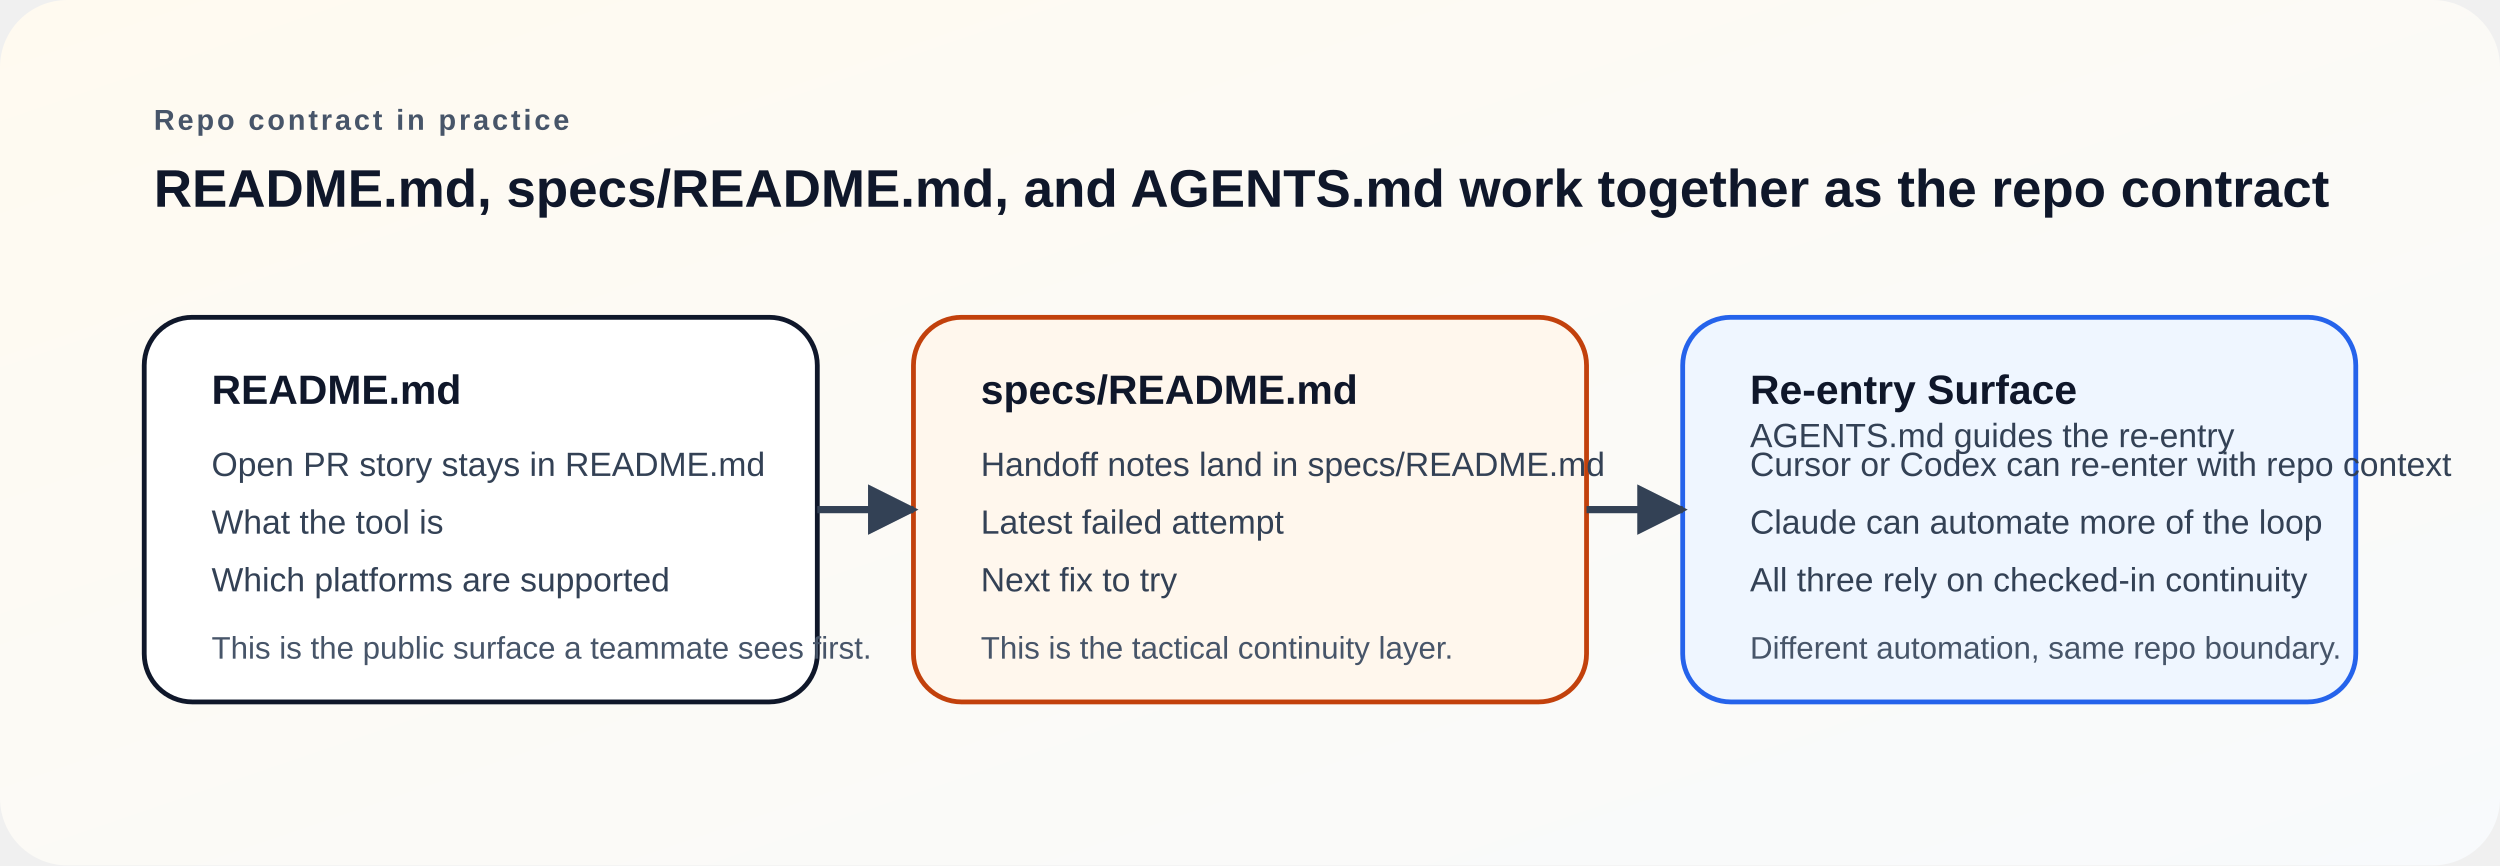
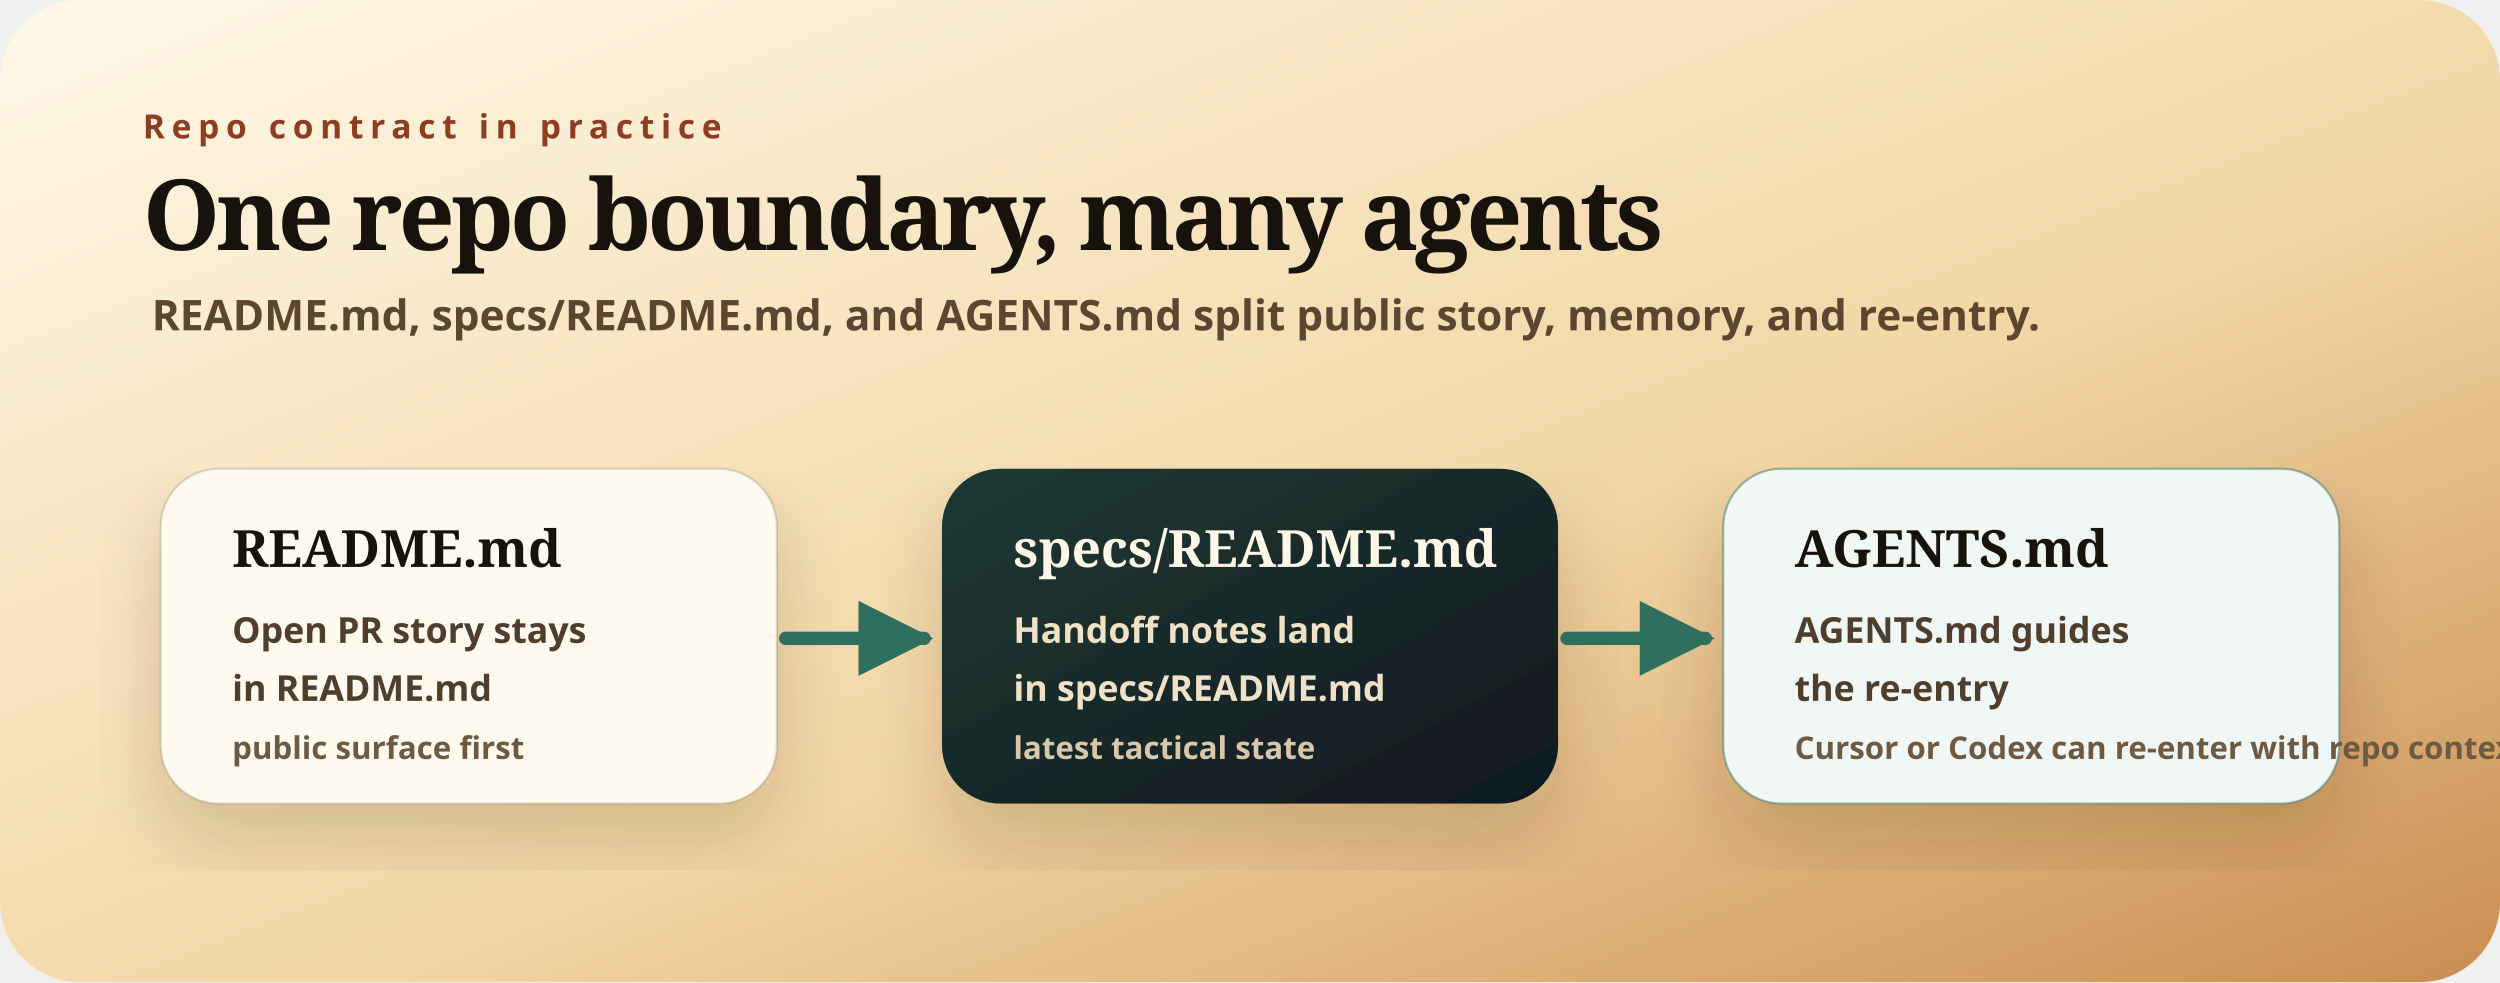
- <svg xmlns="http://www.w3.org/2000/svg" viewBox="0 0 1040 360" role="img" aria-labelledby="title desc">
+ <svg xmlns="http://www.w3.org/2000/svg" width="1120" height="440" viewBox="0 0 1120 440" role="img" aria-labelledby="title desc">
  <defs>
-     <linearGradient id="bg" x1="0" x2="1" y1="0" y2="1">
-       <stop offset="0%" stop-color="#fffaf0" />
-       <stop offset="100%" stop-color="#f8fafc" />
+     <linearGradient id="paper" x1="0" y1="0" x2="1" y2="1">
+       <stop offset="0%" stop-color="#fff8e8" />
+       <stop offset="58%" stop-color="#f2d6a4" />
+       <stop offset="100%" stop-color="#c98d50" />
    </linearGradient>
-     <marker id="arrow" viewBox="0 0 10 10" refX="9" refY="5" markerWidth="7" markerHeight="7" orient="auto-start-reverse">
-       <path d="M 0 0 L 10 5 L 0 10 z" fill="#334155" />
+     <linearGradient id="ink" x1="0" y1="0" x2="1" y2="1">
+       <stop offset="0%" stop-color="#203a33" />
+       <stop offset="100%" stop-color="#101820" />
+     </linearGradient>
+     <linearGradient id="heat" x1="0" y1="0" x2="1" y2="0">
+       <stop offset="0%" stop-color="#b54720" />
+       <stop offset="48%" stop-color="#e6a92f" />
+       <stop offset="100%" stop-color="#2f6f5e" />
+     </linearGradient>
+     <filter id="soft" x="-10%" y="-10%" width="120%" height="130%">
+       <feDropShadow dx="0" dy="16" stdDeviation="16" flood-color="#3a2410" flood-opacity=".18" />
+     </filter>
+     <marker id="arrow" viewBox="0 0 10 10" refX="8" refY="5" markerWidth="7" markerHeight="7" orient="auto-start-reverse">
+       <path d="M 1 1 L 9 5 L 1 9 z" fill="#2f6f5e" />
    </marker>
-     <style>
-       .eyebrow { font: 700 12px Arial, sans-serif; letter-spacing: 1.2px; text-transform: uppercase; fill: #475569; }
-       .title { font: 700 22px Arial, sans-serif; fill: #0f172a; }
-       .card { font: 700 17px Arial, sans-serif; fill: #0f172a; }
-       .body { font: 14px Arial, sans-serif; fill: #334155; }
-       .small { font: 13px Arial, sans-serif; fill: #475569; }
-     </style>
  </defs>
-   <rect width="1040" height="360" rx="28" fill="url(#bg)" />
-   <text class="eyebrow" x="64" y="54">Repo contract in practice</text>
-   <text class="title" x="64" y="86">README.md, specs/README.md, and AGENTS.md work together as the repo contract</text>
-   <rect x="60" y="132" width="280" height="160" rx="20" fill="#ffffff" stroke="#0f172a" stroke-width="2" />
-   <text class="card" x="88" y="168">README.md</text>
-   <text class="body" x="88" y="198">Open PR story stays in README.md</text>
-   <text class="body" x="88" y="222">What the tool is</text>
-   <text class="body" x="88" y="246">Which platforms are supported</text>
-   <text class="small" x="88" y="274">This is the public surface a teammate sees first.</text>
-   <rect x="380" y="132" width="280" height="160" rx="20" fill="#fff7ed" stroke="#c2410c" stroke-width="2" />
-   <text class="card" x="408" y="168">specs/README.md</text>
-   <text class="body" x="408" y="198">Handoff notes land in specs/README.md</text>
-   <text class="body" x="408" y="222">Latest failed attempt</text>
-   <text class="body" x="408" y="246">Next fix to try</text>
-   <text class="small" x="408" y="274">This is the tactical continuity layer.</text>
-   <rect x="700" y="132" width="280" height="160" rx="20" fill="#eff6ff" stroke="#2563eb" stroke-width="2" />
-   <text class="card" x="728" y="168">Re-entry Surface</text>
-   <text class="body" x="728" y="186">AGENTS.md guides the re-entry</text>
-   <text class="body" x="728" y="198">Cursor or Codex can re-enter with repo context</text>
-   <text class="body" x="728" y="222">Claude can automate more of the loop</text>
-   <text class="body" x="728" y="246">All three rely on checked-in continuity</text>
-   <text class="small" x="728" y="274">Different automation, same repo boundary.</text>
-   <path d="M340 212 H380" fill="none" stroke="#334155" stroke-width="3" marker-end="url(#arrow)" />
-   <path d="M660 212 H700" fill="none" stroke="#334155" stroke-width="3" marker-end="url(#arrow)" />
+   <style>
+     .eyebrow { font: 800 15px Aptos, Segoe UI, sans-serif; letter-spacing: 3px; text-transform: uppercase; fill: #8f3d22; }
+     .headline { font: 800 44px Georgia, serif; letter-spacing: -1.8px; fill: #17120b; }
+     .subhead { font: 600 19px Aptos, Segoe UI, sans-serif; fill: #5d4630; }
+     .card-title { font: 800 23px Georgia, serif; fill: #17120b; }
+     .card-title-light { font: 800 23px Georgia, serif; fill: #fff8e8; }
+     .label { font: 800 13px Aptos, Segoe UI, sans-serif; letter-spacing: 2px; text-transform: uppercase; fill: #8f3d22; }
+     .body { font: 600 16px Aptos, Segoe UI, sans-serif; fill: #4f3e2d; }
+     .body-light { font: 600 16px Aptos, Segoe UI, sans-serif; fill: #efe2c8; }
+     .small { font: 600 14px Aptos, Segoe UI, sans-serif; fill: #6e5943; }
+     .small-light { font: 600 14px Aptos, Segoe UI, sans-serif; fill: #d8c7a8; }
+   </style>
+   <rect width="1120" height="440" rx="36" fill="url(#paper)" />
+   <text class="eyebrow" x="64" y="62">Repo contract in practice</text>
+   <text class="headline" x="64" y="112">One repo boundary, many agents</text>
+   <text class="subhead" x="68" y="148">README.md, specs/README.md, and AGENTS.md split public story, memory, and re-entry.</text>
+   <rect x="72" y="210" width="276" height="150" rx="26" fill="#fffaf0" stroke="#17120b" stroke-opacity=".14" filter="url(#soft)" />
+   <text class="card-title" x="104" y="254">README.md</text>
+   <text class="body" x="104" y="288">Open PR story stays</text>
+   <text class="body" x="104" y="314">in README.md</text>
+   <text class="small" x="104" y="340">public surface first</text>
+   <rect x="422" y="210" width="276" height="150" rx="26" fill="url(#ink)" filter="url(#soft)" />
+   <text class="card-title-light" x="454" y="254">specs/README.md</text>
+   <text class="body-light" x="454" y="288">Handoff notes land</text>
+   <text class="body-light" x="454" y="314">in specs/README.md</text>
+   <text class="small-light" x="454" y="340">latest tactical state</text>
+   <rect x="772" y="210" width="276" height="150" rx="26" fill="#f0f7f4" stroke="#2f6f5e" stroke-opacity=".46" filter="url(#soft)" />
+   <text class="card-title" x="804" y="254">AGENTS.md</text>
+   <text class="body" x="804" y="288">AGENTS.md guides</text>
+   <text class="body" x="804" y="314">the re-entry</text>
+   <text class="small" x="804" y="340">Cursor or Codex can re-enter with repo context</text>
+   <line x1="352" y1="286" x2="414" y2="286" stroke="#2f6f5e" stroke-width="6" stroke-linecap="round" marker-end="url(#arrow)" />
+   <line x1="702" y1="286" x2="764" y2="286" stroke="#2f6f5e" stroke-width="6" stroke-linecap="round" marker-end="url(#arrow)" />
</svg>
